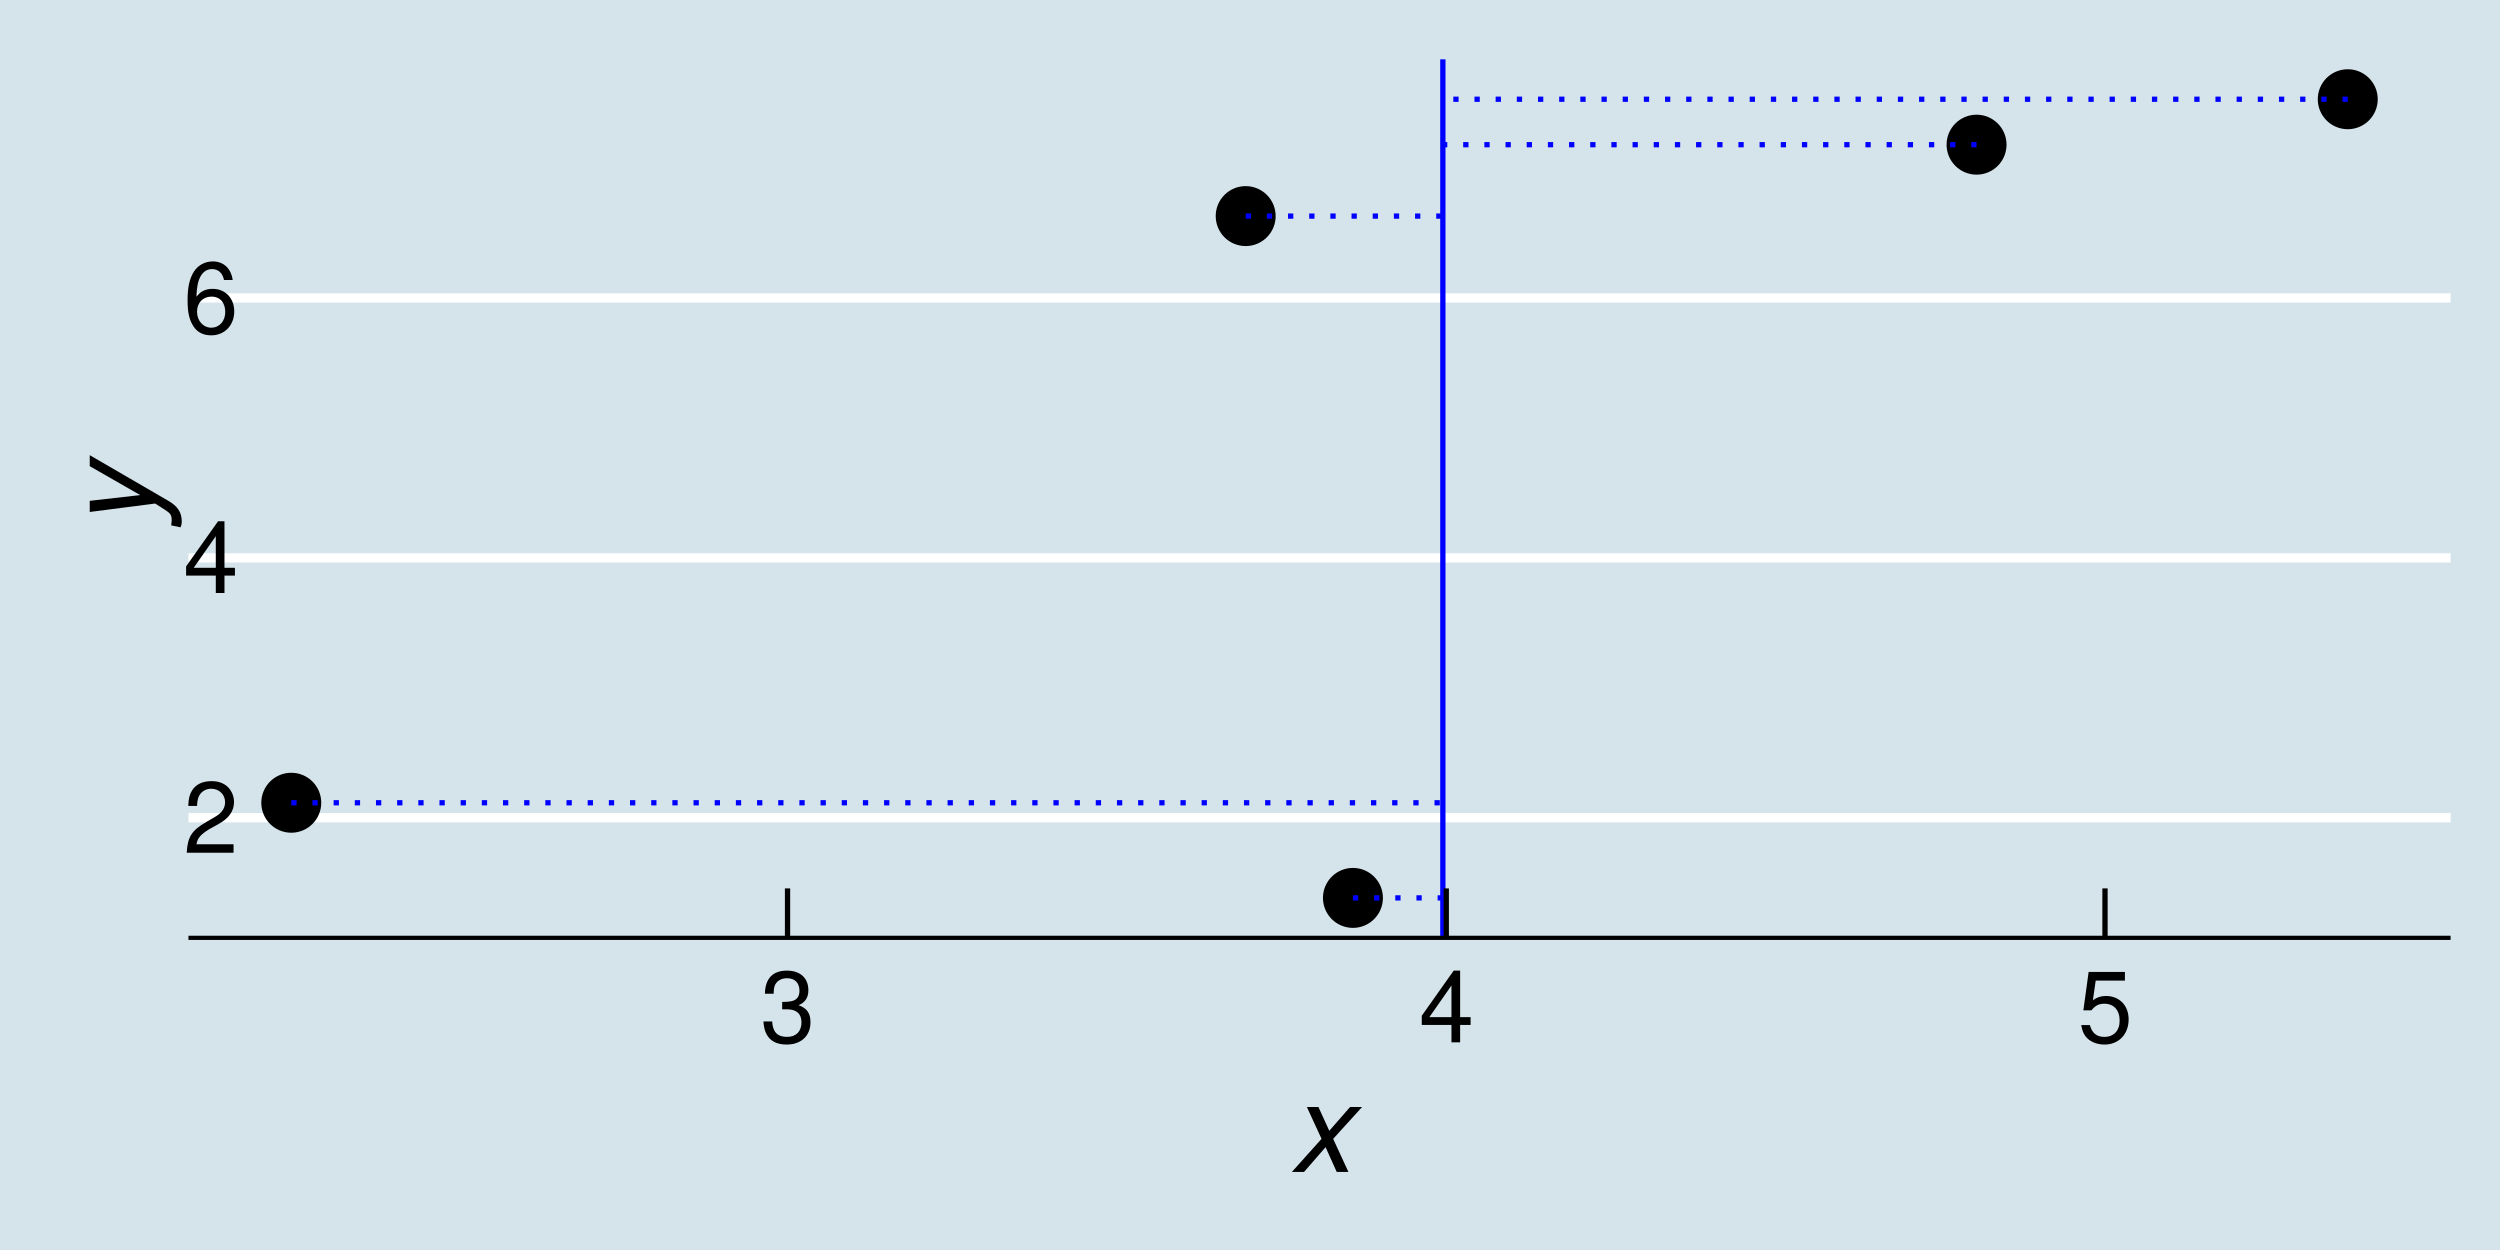
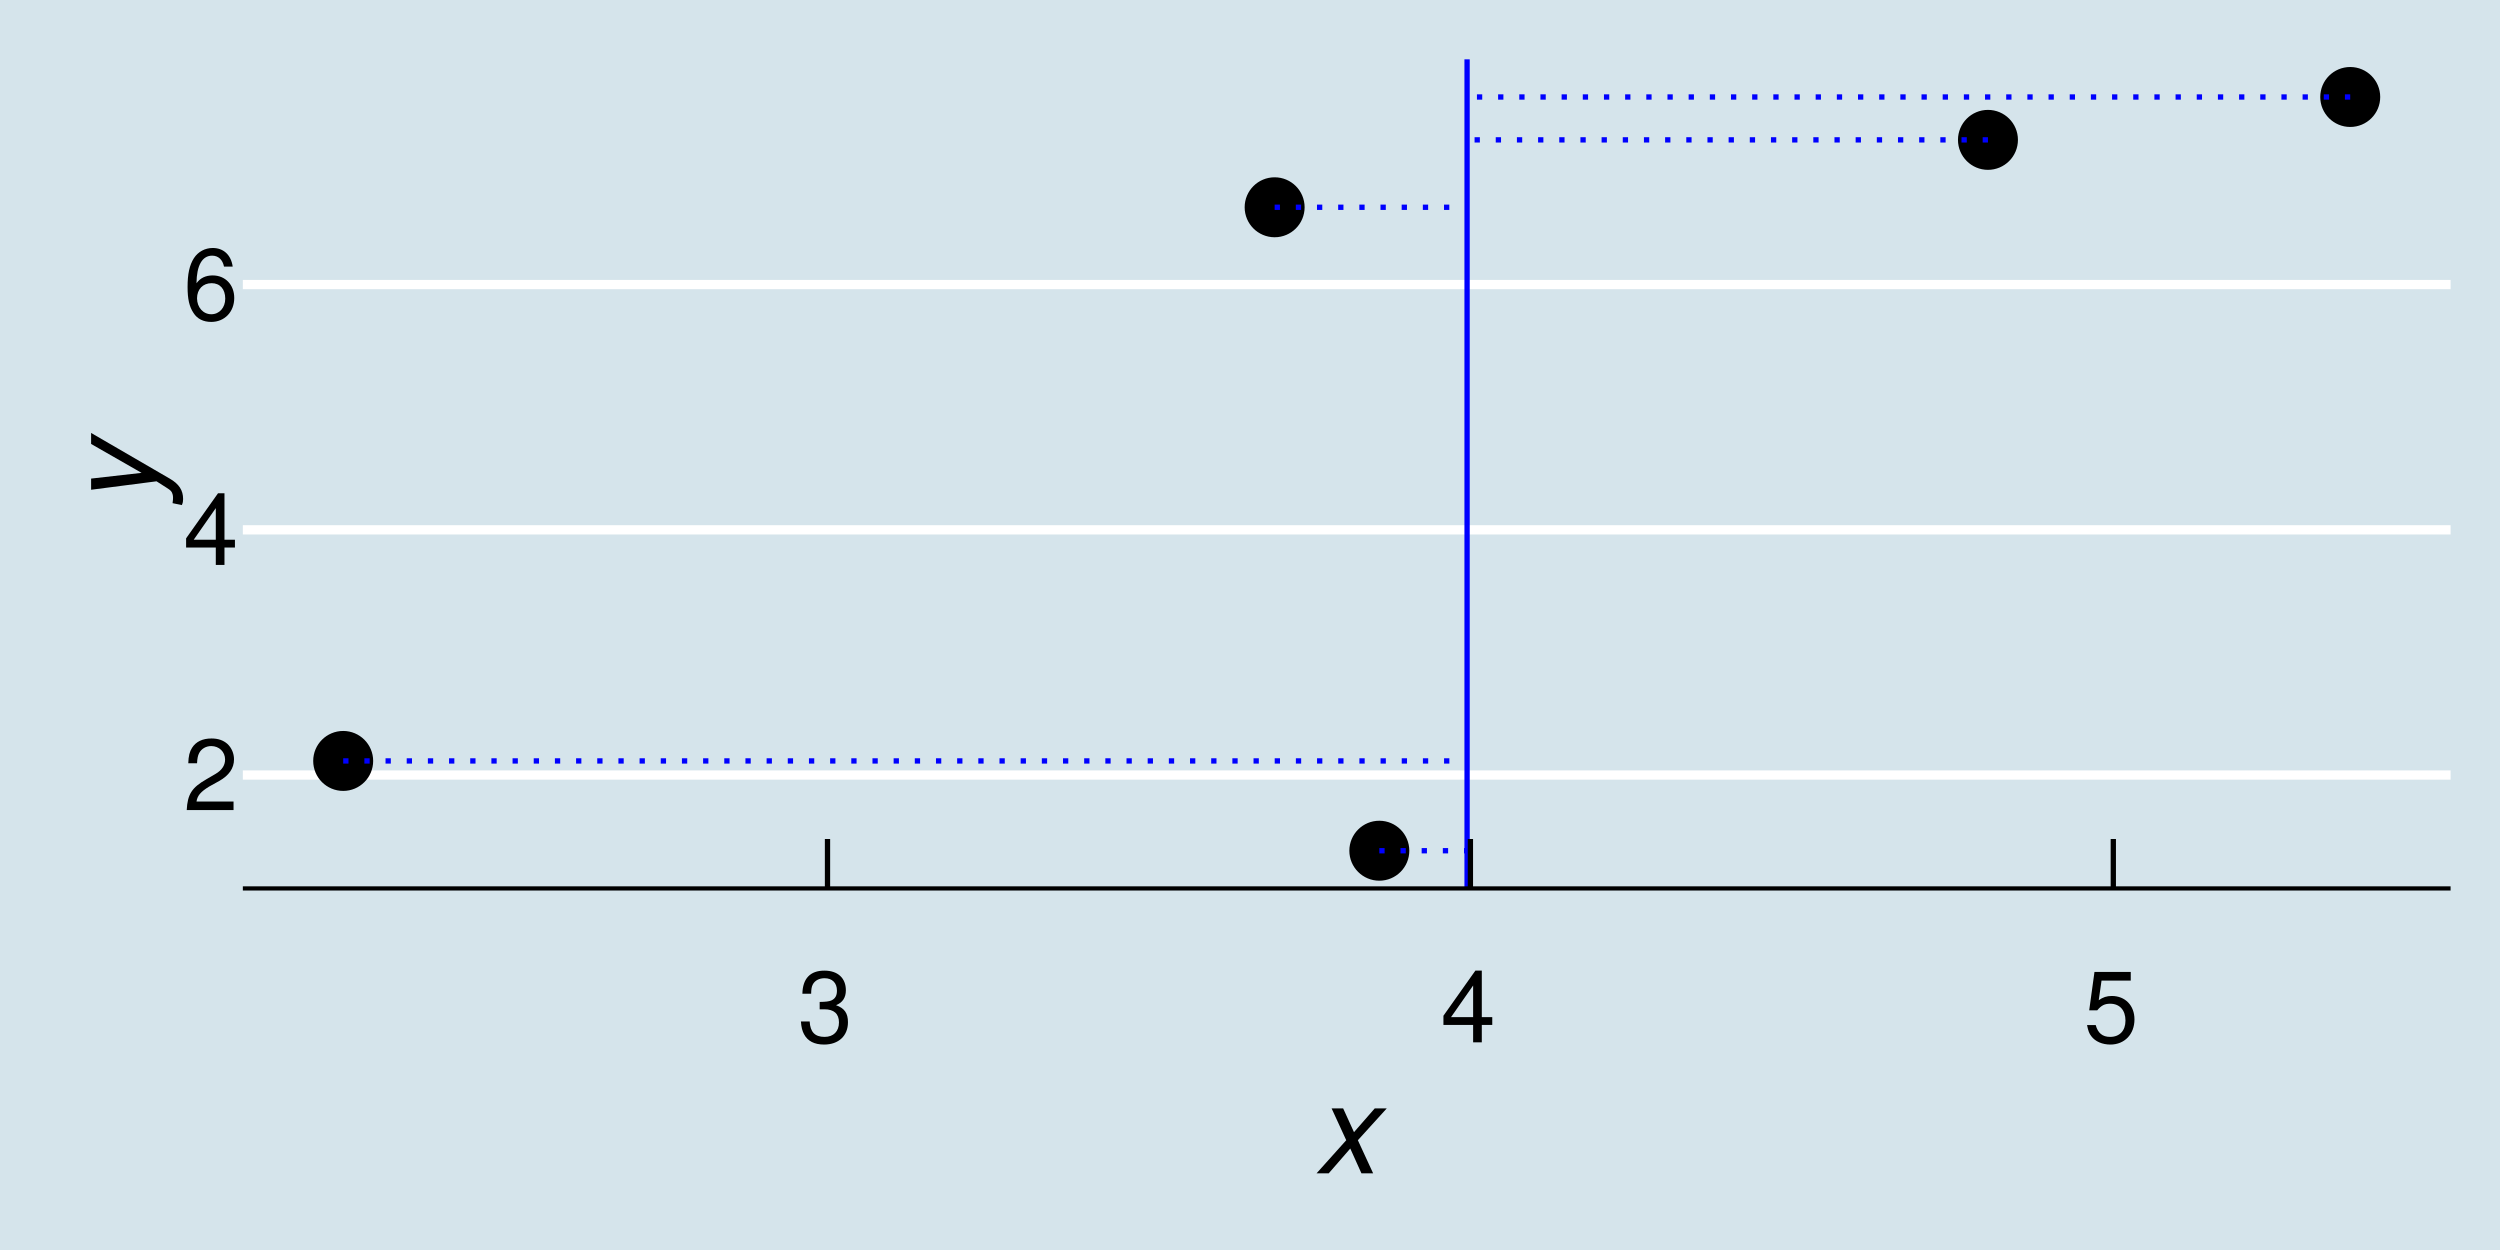
<svg xmlns="http://www.w3.org/2000/svg" xmlns:xlink="http://www.w3.org/1999/xlink" width="504pt" height="252pt" viewBox="0 0 504 252" version="1.1">
  <defs>
    <g>
      <symbol overflow="visible" id="glyph0-0">
        <path style="stroke:none;" d="" />
      </symbol>
      <symbol overflow="visible" id="glyph0-1">
        <path style="stroke:none;" d="M 10.125 -1.734 L 2.656 -1.734 C 2.844 -2.938 3.484 -3.703 5.219 -4.766 L 7.219 -5.875 C 9.203 -6.984 10.219 -8.453 10.219 -10.234 C 10.219 -11.438 9.734 -12.562 8.906 -13.344 C 8.062 -14.094 7.016 -14.453 5.688 -14.453 C 3.875 -14.453 2.547 -13.812 1.766 -12.578 C 1.266 -11.812 1.047 -10.922 1 -9.453 L 2.766 -9.453 C 2.812 -10.438 2.938 -11.016 3.188 -11.5 C 3.641 -12.375 4.562 -12.922 5.625 -12.922 C 7.219 -12.922 8.422 -11.766 8.422 -10.203 C 8.422 -9.047 7.766 -8.047 6.5 -7.312 L 4.656 -6.234 C 1.703 -4.547 0.844 -3.188 0.688 -0.016 L 10.125 -0.016 Z M 10.125 -1.734 " />
      </symbol>
      <symbol overflow="visible" id="glyph0-2">
        <path style="stroke:none;" d="M 6.547 -3.5 L 6.547 0 L 8.297 0 L 8.297 -3.5 L 10.406 -3.5 L 10.406 -5.078 L 8.297 -5.078 L 8.297 -14.453 L 7 -14.453 L 0.562 -5.359 L 0.562 -3.5 Z M 6.547 -5.078 L 2.094 -5.078 L 6.547 -11.453 Z M 6.547 -5.078 " />
      </symbol>
      <symbol overflow="visible" id="glyph0-3">
        <path style="stroke:none;" d="M 9.953 -10.703 C 9.625 -13.062 8.094 -14.453 5.938 -14.453 C 4.375 -14.453 2.984 -13.703 2.141 -12.406 C 1.234 -10.984 0.859 -9.219 0.859 -6.594 C 0.859 -4.156 1.203 -2.625 2.062 -1.344 C 2.812 -0.156 4.062 0.453 5.625 0.453 C 8.312 0.453 10.266 -1.562 10.266 -4.375 C 10.266 -7.047 8.453 -8.922 5.922 -8.922 C 4.516 -8.922 3.422 -8.406 2.656 -7.344 C 2.688 -10.922 3.797 -12.906 5.812 -12.906 C 7.062 -12.906 7.922 -12.094 8.203 -10.703 Z M 5.703 -7.359 C 7.406 -7.359 8.453 -6.156 8.453 -4.234 C 8.453 -2.422 7.266 -1.094 5.641 -1.094 C 4 -1.094 2.766 -2.484 2.766 -4.312 C 2.766 -6.125 3.953 -7.359 5.703 -7.359 Z M 5.703 -7.359 " />
      </symbol>
      <symbol overflow="visible" id="glyph0-4">
        <path style="stroke:none;" d="M 4.422 -6.656 L 5.375 -6.656 C 7.297 -6.656 8.312 -5.766 8.312 -4.016 C 8.312 -2.203 7.219 -1.094 5.406 -1.094 C 3.453 -1.094 2.516 -2.078 2.406 -4.203 L 0.641 -4.203 C 0.719 -3.047 0.922 -2.281 1.266 -1.641 C 2 -0.234 3.375 0.453 5.312 0.453 C 8.234 0.453 10.125 -1.297 10.125 -4.047 C 10.125 -5.875 9.422 -6.875 7.719 -7.484 C 9.047 -8.016 9.703 -9.016 9.703 -10.484 C 9.703 -12.953 8.078 -14.453 5.375 -14.453 C 2.516 -14.453 1 -12.859 0.938 -9.797 L 2.703 -9.797 C 2.719 -10.688 2.797 -11.188 3.016 -11.625 C 3.422 -12.438 4.297 -12.922 5.406 -12.922 C 6.953 -12.922 7.906 -11.984 7.906 -10.422 C 7.906 -9.406 7.547 -8.781 6.766 -8.438 C 6.281 -8.234 5.641 -8.156 4.422 -8.141 Z M 4.422 -6.656 " />
      </symbol>
      <symbol overflow="visible" id="glyph0-5">
        <path style="stroke:none;" d="M 9.516 -14.188 L 2.203 -14.188 L 1.141 -6.453 L 2.766 -6.453 C 3.578 -7.438 4.266 -7.781 5.375 -7.781 C 7.281 -7.781 8.453 -6.484 8.453 -4.375 C 8.453 -2.344 7.281 -1.094 5.359 -1.094 C 3.812 -1.094 2.875 -1.875 2.453 -3.484 L 0.703 -3.484 C 0.938 -2.312 1.141 -1.766 1.562 -1.234 C 2.359 -0.156 3.797 0.453 5.406 0.453 C 8.266 0.453 10.266 -1.625 10.266 -4.625 C 10.266 -7.422 8.406 -9.344 5.688 -9.344 C 4.688 -9.344 3.875 -9.078 3.062 -8.484 L 3.625 -12.438 L 9.516 -12.438 Z M 9.516 -14.188 " />
      </symbol>
      <symbol overflow="visible" id="glyph1-0">
        <path style="stroke:none;" d="" />
      </symbol>
      <symbol overflow="visible" id="glyph1-1">
        <path style="stroke:none;" d="M 8.75 -6.672 L 14.578 -13.094 L 12.156 -13.094 L 7.969 -8.297 L 5.781 -13.094 L 3.453 -13.094 L 6.406 -6.672 L 0.422 0 L 2.875 0 L 7.219 -5 L 9.469 0 L 11.828 0 Z M 8.75 -6.672 " />
      </symbol>
      <symbol overflow="visible" id="glyph2-0">
        <path style="stroke:none;" d="" />
      </symbol>
      <symbol overflow="visible" id="glyph2-1">
-         <path style="stroke:none;" d="M -13.094 -12.531 L -2.922 -6.703 L -13.094 -5.547 L -13.094 -3.297 L 0.094 -5 L 2.125 -3.703 C 3.172 -3.031 3.422 -2.656 3.422 -1.672 C 3.422 -1.422 3.422 -1.328 3.328 -0.594 L 5.203 -0.203 C 5.406 -0.656 5.453 -0.953 5.453 -1.422 C 5.453 -3.203 4.625 -4.469 2.75 -5.547 L -13.094 -14.75 Z M -13.094 -12.531 " />
+         <path style="stroke:none;" d="M -13.094 -12.531 L -2.922 -6.703 L -13.094 -5.547 L -13.094 -3.297 L 0.094 -5 L 2.125 -3.703 C 3 -3.156 3.156 -2.953 3.328 -2.406 C 3.406 -2.172 3.422 -1.922 3.422 -1.672 C 3.422 -1.422 3.422 -1.328 3.328 -0.594 L 5.203 -0.203 C 5.328 -0.469 5.344 -0.625 5.406 -0.828 C 5.422 -1 5.453 -1.203 5.453 -1.422 C 5.453 -3.203 4.625 -4.469 2.75 -5.547 L -13.094 -14.75 Z M -13.094 -12.531 " />
      </symbol>
    </g>
    <clipPath id="clip1">
-       <path d="M 37.992 163 L 494.035 163 L 494.035 166 L 37.992 166 Z M 37.992 163 " />
+       <path d="M 48.957 155 L 494.039 155 L 494.039 158 L 48.957 158 Z M 48.957 155 " />
    </clipPath>
    <clipPath id="clip2">
-       <path d="M 37.992 111 L 494.035 111 L 494.035 114 L 37.992 114 Z M 37.992 111 " />
+       <path d="M 48.957 105 L 494.039 105 L 494.039 108 L 48.957 108 Z M 48.957 105 " />
    </clipPath>
    <clipPath id="clip3">
-       <path d="M 37.992 59 L 494.035 59 L 494.035 62 L 37.992 62 Z M 37.992 59 " />
+       <path d="M 48.957 56 L 494.039 56 L 494.039 59 L 48.957 59 Z M 48.957 56 " />
    </clipPath>
    <clipPath id="clip4">
-       <path d="M 290 11.957 L 292 11.957 L 292 189.07 L 290 189.07 Z M 290 11.957 " />
+       <path d="M 295 11.957 L 297 11.957 L 297 179.105 L 295 179.105 Z M 295 11.957 " />
    </clipPath>
  </defs>
  <g id="surface26">
    <rect x="0" y="0" width="504" height="252" style="fill:rgb(100%,100%,100%);fill-opacity:1;stroke:none;" />
    <rect x="0" y="0" width="504" height="252" style="fill:rgb(83.529%,89.412%,92.157%);fill-opacity:1;stroke:none;" />
    <g clip-path="url(#clip1)" clip-rule="nonzero">
-       <path style="fill:none;stroke-width:1.867;stroke-linecap:butt;stroke-linejoin:round;stroke:rgb(100%,100%,100%);stroke-opacity:1;stroke-miterlimit:10;" d="M 37.992 164.852 L 494.039 164.852 " />
+       <path style="fill:none;stroke-width:1.867;stroke-linecap:butt;stroke-linejoin:round;stroke:rgb(100%,100%,100%);stroke-opacity:1;stroke-miterlimit:10;" d="M 48.957 156.25 L 494.039 156.25 " />
    </g>
    <g clip-path="url(#clip2)" clip-rule="nonzero">
-       <path style="fill:none;stroke-width:1.867;stroke-linecap:butt;stroke-linejoin:round;stroke:rgb(100%,100%,100%);stroke-opacity:1;stroke-miterlimit:10;" d="M 37.992 112.465 L 494.039 112.465 " />
+       <path style="fill:none;stroke-width:1.867;stroke-linecap:butt;stroke-linejoin:round;stroke:rgb(100%,100%,100%);stroke-opacity:1;stroke-miterlimit:10;" d="M 48.957 106.809 L 494.039 106.809 " />
    </g>
    <g clip-path="url(#clip3)" clip-rule="nonzero">
-       <path style="fill:none;stroke-width:1.867;stroke-linecap:butt;stroke-linejoin:round;stroke:rgb(100%,100%,100%);stroke-opacity:1;stroke-miterlimit:10;" d="M 37.992 60.074 L 494.039 60.074 " />
+       <path style="fill:none;stroke-width:1.867;stroke-linecap:butt;stroke-linejoin:round;stroke:rgb(100%,100%,100%);stroke-opacity:1;stroke-miterlimit:10;" d="M 48.957 57.367 L 494.039 57.367 " />
    </g>
-     <path style="fill-rule:nonzero;fill:rgb(0%,0%,0%);fill-opacity:1;stroke-width:0.709;stroke-linecap:round;stroke-linejoin:round;stroke:rgb(0%,0%,0%);stroke-opacity:1;stroke-miterlimit:10;" d="M 256.816 43.562 C 256.816 46.707 254.27 49.254 251.129 49.254 C 247.988 49.254 245.441 46.707 245.441 43.562 C 245.441 40.422 247.988 37.875 251.129 37.875 C 254.27 37.875 256.816 40.422 256.816 43.562 " />
-     <path style="fill-rule:nonzero;fill:rgb(0%,0%,0%);fill-opacity:1;stroke-width:0.709;stroke-linecap:round;stroke-linejoin:round;stroke:rgb(0%,0%,0%);stroke-opacity:1;stroke-miterlimit:10;" d="M 404.164 29.168 C 404.164 32.309 401.617 34.855 398.477 34.855 C 395.332 34.855 392.785 32.309 392.785 29.168 C 392.785 26.023 395.332 23.477 398.477 23.477 C 401.617 23.477 404.164 26.023 404.164 29.168 " />
-     <path style="fill-rule:nonzero;fill:rgb(0%,0%,0%);fill-opacity:1;stroke-width:0.709;stroke-linecap:round;stroke-linejoin:round;stroke:rgb(0%,0%,0%);stroke-opacity:1;stroke-miterlimit:10;" d="M 64.41 161.836 C 64.41 164.977 61.863 167.523 58.723 167.523 C 55.578 167.523 53.031 164.977 53.031 161.836 C 53.031 158.691 55.578 156.145 58.723 156.145 C 61.863 156.145 64.41 158.691 64.41 161.836 " />
-     <path style="fill-rule:nonzero;fill:rgb(0%,0%,0%);fill-opacity:1;stroke-width:0.709;stroke-linecap:round;stroke-linejoin:round;stroke:rgb(0%,0%,0%);stroke-opacity:1;stroke-miterlimit:10;" d="M 278.441 181.016 C 278.441 184.16 275.895 186.707 272.75 186.707 C 269.609 186.707 267.062 184.16 267.062 181.016 C 267.062 177.875 269.609 175.328 272.75 175.328 C 275.895 175.328 278.441 177.875 278.441 181.016 " />
-     <path style="fill-rule:nonzero;fill:rgb(0%,0%,0%);fill-opacity:1;stroke-width:0.709;stroke-linecap:round;stroke-linejoin:round;stroke:rgb(0%,0%,0%);stroke-opacity:1;stroke-miterlimit:10;" d="M 478.996 20.004 C 478.996 23.148 476.449 25.695 473.309 25.695 C 470.164 25.695 467.617 23.148 467.617 20.004 C 467.617 16.863 470.164 14.316 473.309 14.316 C 476.449 14.316 478.996 16.863 478.996 20.004 " />
+     <path style="fill-rule:nonzero;fill:rgb(0%,0%,0%);fill-opacity:1;stroke-width:0.709;stroke-linecap:round;stroke-linejoin:round;stroke:rgb(0%,0%,0%);stroke-opacity:1;stroke-miterlimit:10;" d="M 262.656 41.785 C 262.656 44.93 260.109 47.477 256.969 47.477 C 253.824 47.477 251.277 44.93 251.277 41.785 C 251.277 38.645 253.824 36.098 256.969 36.098 C 260.109 36.098 262.656 38.645 262.656 41.785 " />
+     <path style="fill-rule:nonzero;fill:rgb(0%,0%,0%);fill-opacity:1;stroke-width:0.709;stroke-linecap:round;stroke-linejoin:round;stroke:rgb(0%,0%,0%);stroke-opacity:1;stroke-miterlimit:10;" d="M 406.461 28.199 C 406.461 31.34 403.914 33.887 400.773 33.887 C 397.633 33.887 395.082 31.34 395.082 28.199 C 395.082 25.055 397.633 22.508 400.773 22.508 C 403.914 22.508 406.461 25.055 406.461 28.199 " />
+     <path style="fill-rule:nonzero;fill:rgb(0%,0%,0%);fill-opacity:1;stroke-width:0.709;stroke-linecap:round;stroke-linejoin:round;stroke:rgb(0%,0%,0%);stroke-opacity:1;stroke-miterlimit:10;" d="M 74.875 153.406 C 74.875 156.547 72.328 159.094 69.188 159.094 C 66.043 159.094 63.496 156.547 63.496 153.406 C 63.496 150.262 66.043 147.715 69.188 147.715 C 72.328 147.715 74.875 150.262 74.875 153.406 " />
+     <path style="fill-rule:nonzero;fill:rgb(0%,0%,0%);fill-opacity:1;stroke-width:0.709;stroke-linecap:round;stroke-linejoin:round;stroke:rgb(0%,0%,0%);stroke-opacity:1;stroke-miterlimit:10;" d="M 283.762 171.508 C 283.762 174.648 281.215 177.195 278.07 177.195 C 274.93 177.195 272.383 174.648 272.383 171.508 C 272.383 168.363 274.93 165.816 278.07 165.816 C 281.215 165.816 283.762 168.363 283.762 171.508 " />
+     <path style="fill-rule:nonzero;fill:rgb(0%,0%,0%);fill-opacity:1;stroke-width:0.709;stroke-linecap:round;stroke-linejoin:round;stroke:rgb(0%,0%,0%);stroke-opacity:1;stroke-miterlimit:10;" d="M 479.496 19.555 C 479.496 22.695 476.949 25.242 473.805 25.242 C 470.664 25.242 468.117 22.695 468.117 19.555 C 468.117 16.41 470.664 13.863 473.805 13.863 C 476.949 13.863 479.496 16.41 479.496 19.555 " />
    <g clip-path="url(#clip4)" clip-rule="nonzero">
-       <path style="fill:none;stroke-width:1.067;stroke-linecap:butt;stroke-linejoin:round;stroke:rgb(0%,0%,100%);stroke-opacity:1;stroke-miterlimit:10;" d="M 290.879 189.066 L 290.879 11.957 " />
+       <path style="fill:none;stroke-width:1.067;stroke-linecap:butt;stroke-linejoin:round;stroke:rgb(0%,0%,100%);stroke-opacity:1;stroke-miterlimit:10;" d="M 295.762 179.105 L 295.762 11.957 " />
    </g>
-     <path style="fill:none;stroke-width:1.067;stroke-linecap:butt;stroke-linejoin:round;stroke:rgb(0%,0%,100%);stroke-opacity:1;stroke-dasharray:1.067,3.201;stroke-miterlimit:10;" d="M 251.129 43.562 L 290.879 43.562 " />
-     <path style="fill:none;stroke-width:1.067;stroke-linecap:butt;stroke-linejoin:round;stroke:rgb(0%,0%,100%);stroke-opacity:1;stroke-dasharray:1.067,3.201;stroke-miterlimit:10;" d="M 398.477 29.168 L 290.879 29.168 " />
-     <path style="fill:none;stroke-width:1.067;stroke-linecap:butt;stroke-linejoin:round;stroke:rgb(0%,0%,100%);stroke-opacity:1;stroke-dasharray:1.067,3.201;stroke-miterlimit:10;" d="M 58.723 161.836 L 290.879 161.836 " />
-     <path style="fill:none;stroke-width:1.067;stroke-linecap:butt;stroke-linejoin:round;stroke:rgb(0%,0%,100%);stroke-opacity:1;stroke-dasharray:1.067,3.201;stroke-miterlimit:10;" d="M 272.75 181.016 L 290.879 181.016 " />
-     <path style="fill:none;stroke-width:1.067;stroke-linecap:butt;stroke-linejoin:round;stroke:rgb(0%,0%,100%);stroke-opacity:1;stroke-dasharray:1.067,3.201;stroke-miterlimit:10;" d="M 473.309 20.004 L 290.879 20.004 " />
+     <path style="fill:none;stroke-width:1.067;stroke-linecap:butt;stroke-linejoin:round;stroke:rgb(0%,0%,100%);stroke-opacity:1;stroke-dasharray:1.067,3.201;stroke-miterlimit:10;" d="M 256.969 41.785 L 295.762 41.785 " />
+     <path style="fill:none;stroke-width:1.067;stroke-linecap:butt;stroke-linejoin:round;stroke:rgb(0%,0%,100%);stroke-opacity:1;stroke-dasharray:1.067,3.201;stroke-miterlimit:10;" d="M 400.773 28.199 L 295.762 28.199 " />
+     <path style="fill:none;stroke-width:1.067;stroke-linecap:butt;stroke-linejoin:round;stroke:rgb(0%,0%,100%);stroke-opacity:1;stroke-dasharray:1.067,3.201;stroke-miterlimit:10;" d="M 69.188 153.406 L 295.762 153.406 " />
+     <path style="fill:none;stroke-width:1.067;stroke-linecap:butt;stroke-linejoin:round;stroke:rgb(0%,0%,100%);stroke-opacity:1;stroke-dasharray:1.067,3.201;stroke-miterlimit:10;" d="M 278.07 171.508 L 295.762 171.508 " />
+     <path style="fill:none;stroke-width:1.067;stroke-linecap:butt;stroke-linejoin:round;stroke:rgb(0%,0%,100%);stroke-opacity:1;stroke-dasharray:1.067,3.201;stroke-miterlimit:10;" d="M 473.805 19.555 L 295.762 19.555 " />
    <g style="fill:rgb(0%,0%,0%);fill-opacity:1;">
-       <use xlink:href="#glyph0-1" x="36.957" y="171.932" />
+       <use xlink:href="#glyph0-1" x="36.957" y="163.33" />
    </g>
    <g style="fill:rgb(0%,0%,0%);fill-opacity:1;">
-       <use xlink:href="#glyph0-2" x="36.957" y="119.545" />
+       <use xlink:href="#glyph0-2" x="36.957" y="113.889" />
    </g>
    <g style="fill:rgb(0%,0%,0%);fill-opacity:1;">
-       <use xlink:href="#glyph0-3" x="36.957" y="67.154" />
+       <use xlink:href="#glyph0-3" x="36.957" y="64.447" />
    </g>
-     <path style="fill:none;stroke-width:0.854;stroke-linecap:butt;stroke-linejoin:round;stroke:rgb(0%,0%,0%);stroke-opacity:1;stroke-miterlimit:10;" d="M 37.992 189.066 L 494.039 189.066 " />
-     <path style="fill:none;stroke-width:1.067;stroke-linecap:butt;stroke-linejoin:round;stroke:rgb(0%,0%,0%);stroke-opacity:1;stroke-miterlimit:10;" d="M 158.766 179.105 L 158.766 189.066 " />
-     <path style="fill:none;stroke-width:1.067;stroke-linecap:butt;stroke-linejoin:round;stroke:rgb(0%,0%,0%);stroke-opacity:1;stroke-miterlimit:10;" d="M 291.566 179.105 L 291.566 189.066 " />
-     <path style="fill:none;stroke-width:1.067;stroke-linecap:butt;stroke-linejoin:round;stroke:rgb(0%,0%,0%);stroke-opacity:1;stroke-miterlimit:10;" d="M 424.367 179.105 L 424.367 189.066 " />
+     <path style="fill:none;stroke-width:0.854;stroke-linecap:butt;stroke-linejoin:round;stroke:rgb(0%,0%,0%);stroke-opacity:1;stroke-miterlimit:10;" d="M 48.957 179.105 L 494.039 179.105 " />
+     <path style="fill:none;stroke-width:1.067;stroke-linecap:butt;stroke-linejoin:round;stroke:rgb(0%,0%,0%);stroke-opacity:1;stroke-miterlimit:10;" d="M 166.824 169.141 L 166.824 179.105 " />
+     <path style="fill:none;stroke-width:1.067;stroke-linecap:butt;stroke-linejoin:round;stroke:rgb(0%,0%,0%);stroke-opacity:1;stroke-miterlimit:10;" d="M 296.434 169.141 L 296.434 179.105 " />
+     <path style="fill:none;stroke-width:1.067;stroke-linecap:butt;stroke-linejoin:round;stroke:rgb(0%,0%,0%);stroke-opacity:1;stroke-miterlimit:10;" d="M 426.043 169.141 L 426.043 179.105 " />
    <g style="fill:rgb(0%,0%,0%);fill-opacity:1;">
-       <use xlink:href="#glyph0-4" x="153.266" y="210.131" />
+       <use xlink:href="#glyph0-4" x="160.824" y="210.131" />
    </g>
    <g style="fill:rgb(0%,0%,0%);fill-opacity:1;">
-       <use xlink:href="#glyph0-2" x="286.066" y="210.131" />
+       <use xlink:href="#glyph0-2" x="290.434" y="210.131" />
    </g>
    <g style="fill:rgb(0%,0%,0%);fill-opacity:1;">
-       <use xlink:href="#glyph0-5" x="418.867" y="210.131" />
+       <use xlink:href="#glyph0-5" x="420.043" y="210.131" />
    </g>
    <g style="fill:rgb(0%,0%,0%);fill-opacity:1;">
-       <use xlink:href="#glyph1-1" x="260.016" y="236.268" />
+       <use xlink:href="#glyph1-1" x="264.996" y="236.543" />
    </g>
    <g style="fill:rgb(0%,0%,0%);fill-opacity:1;">
-       <use xlink:href="#glyph2-1" x="31.186" y="106.512" />
+       <use xlink:href="#glyph2-1" x="31.461" y="102.031" />
    </g>
  </g>
</svg>
